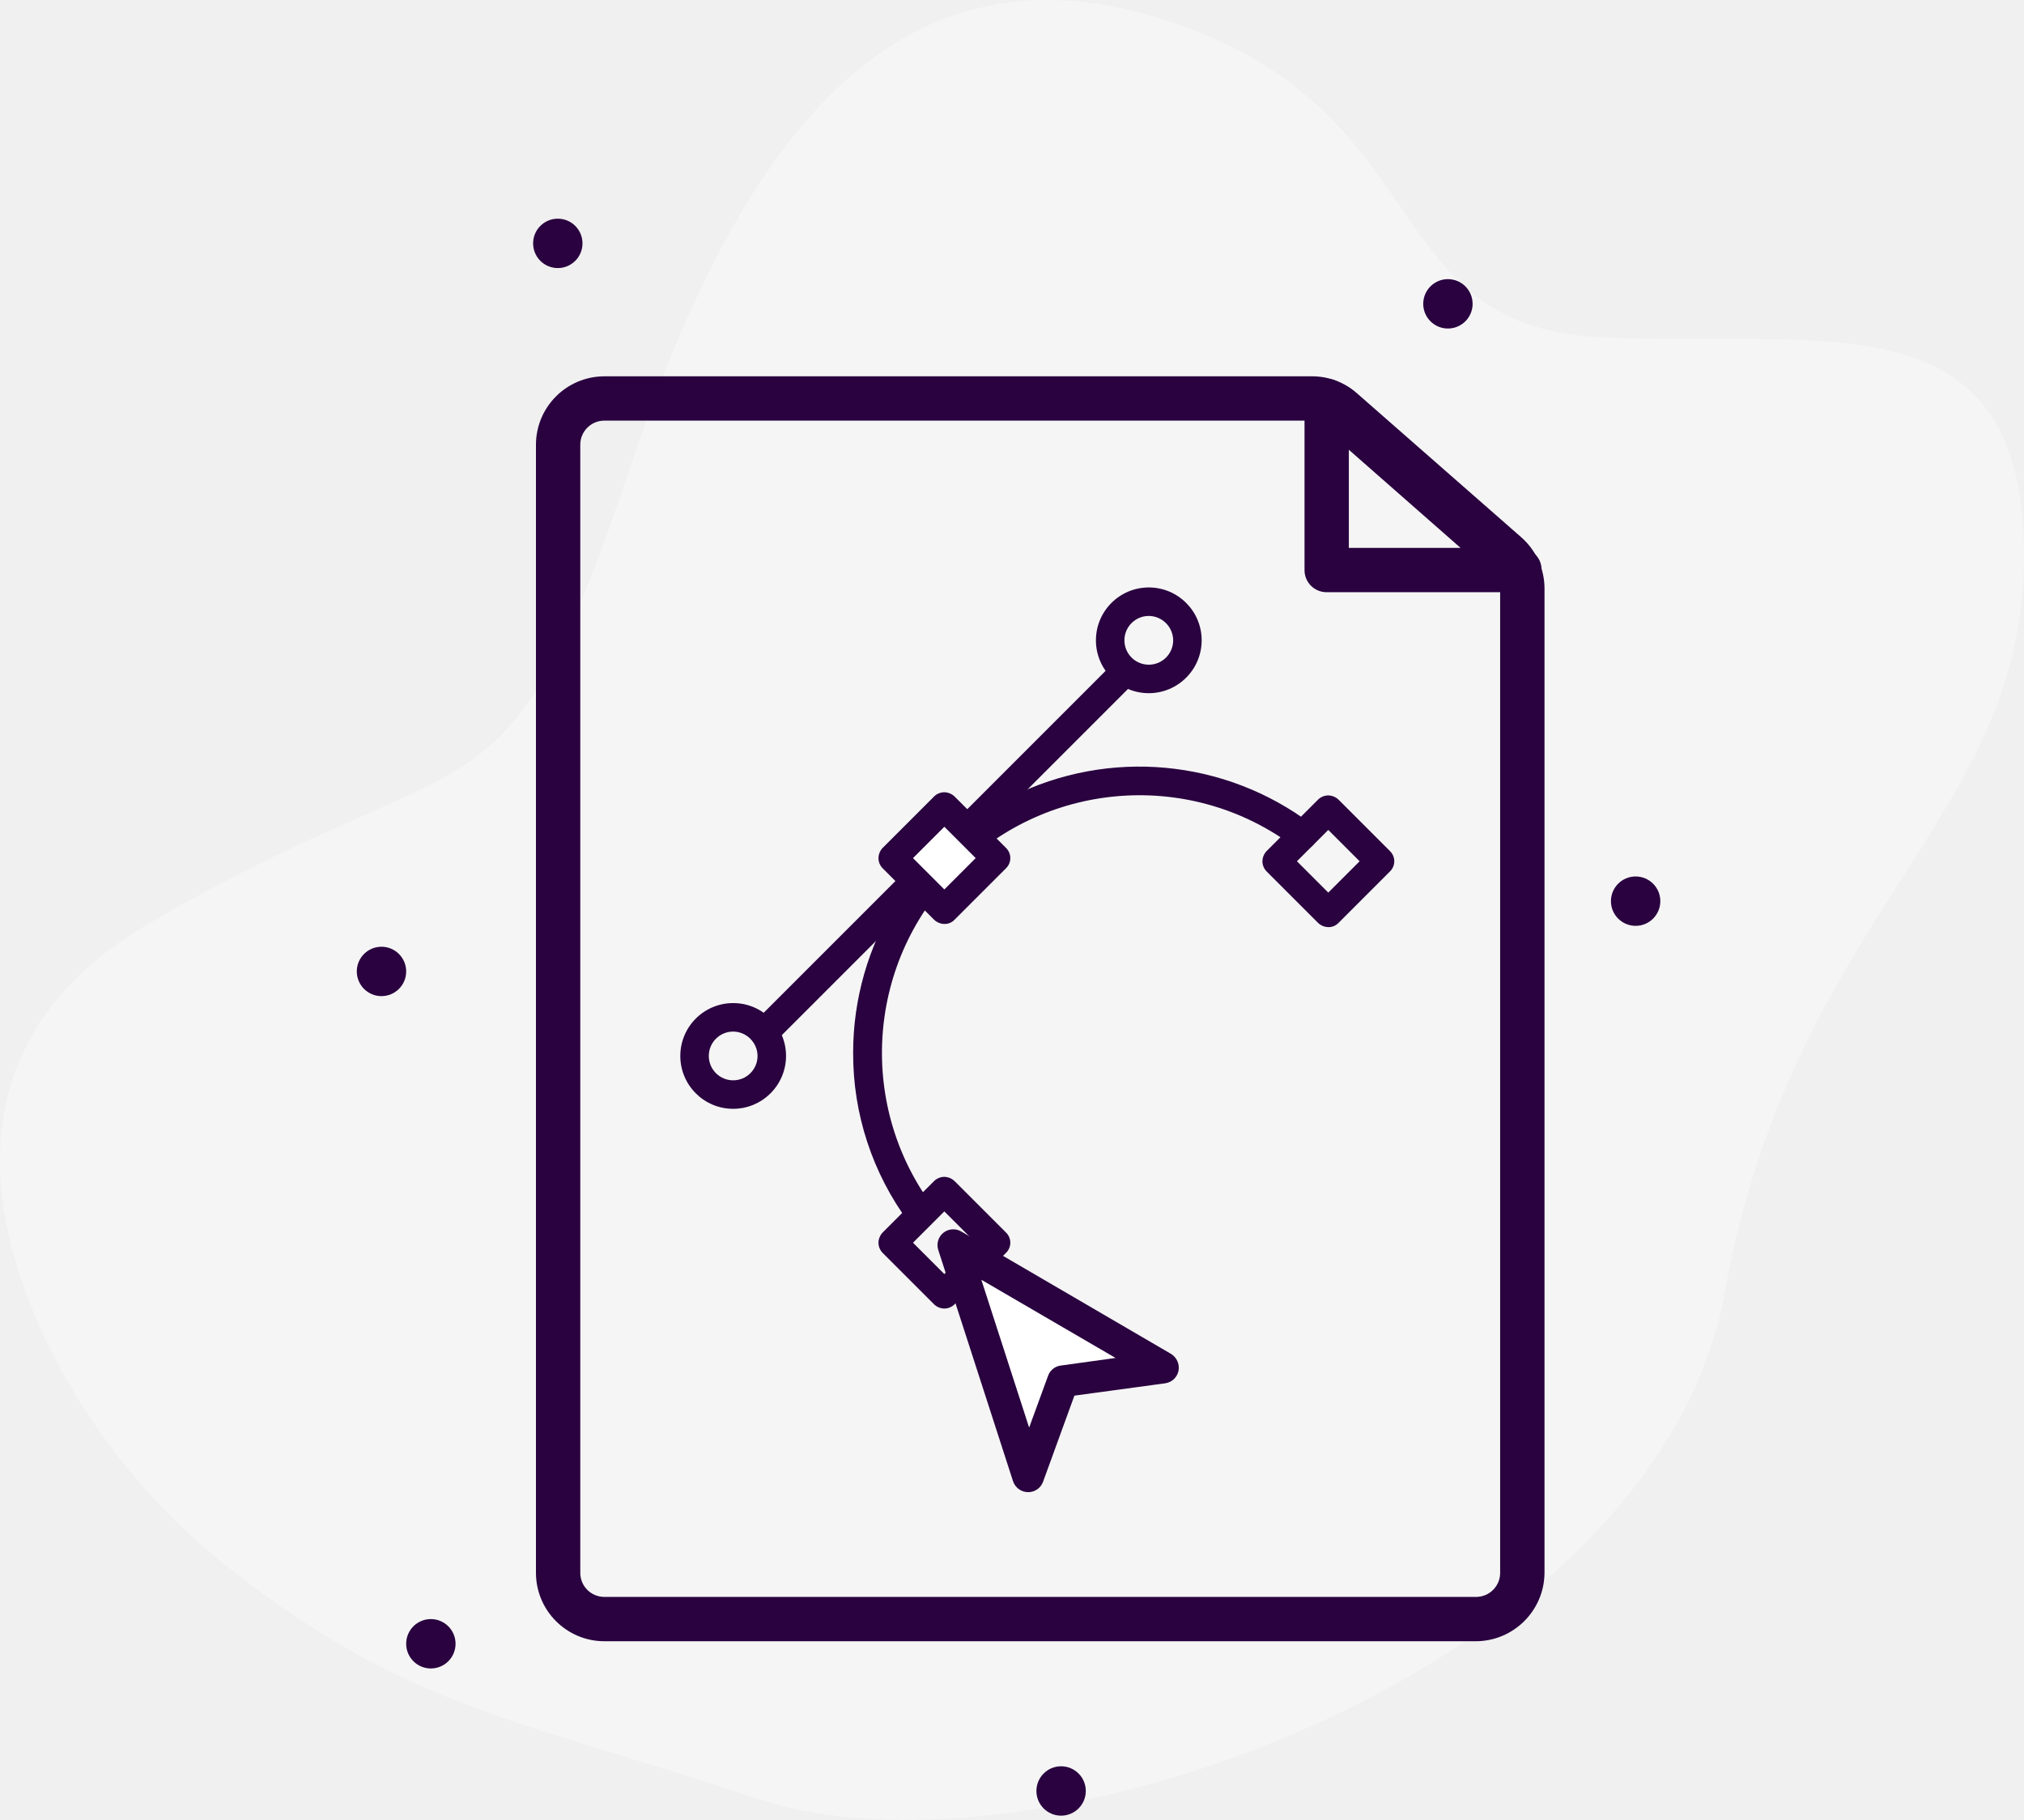
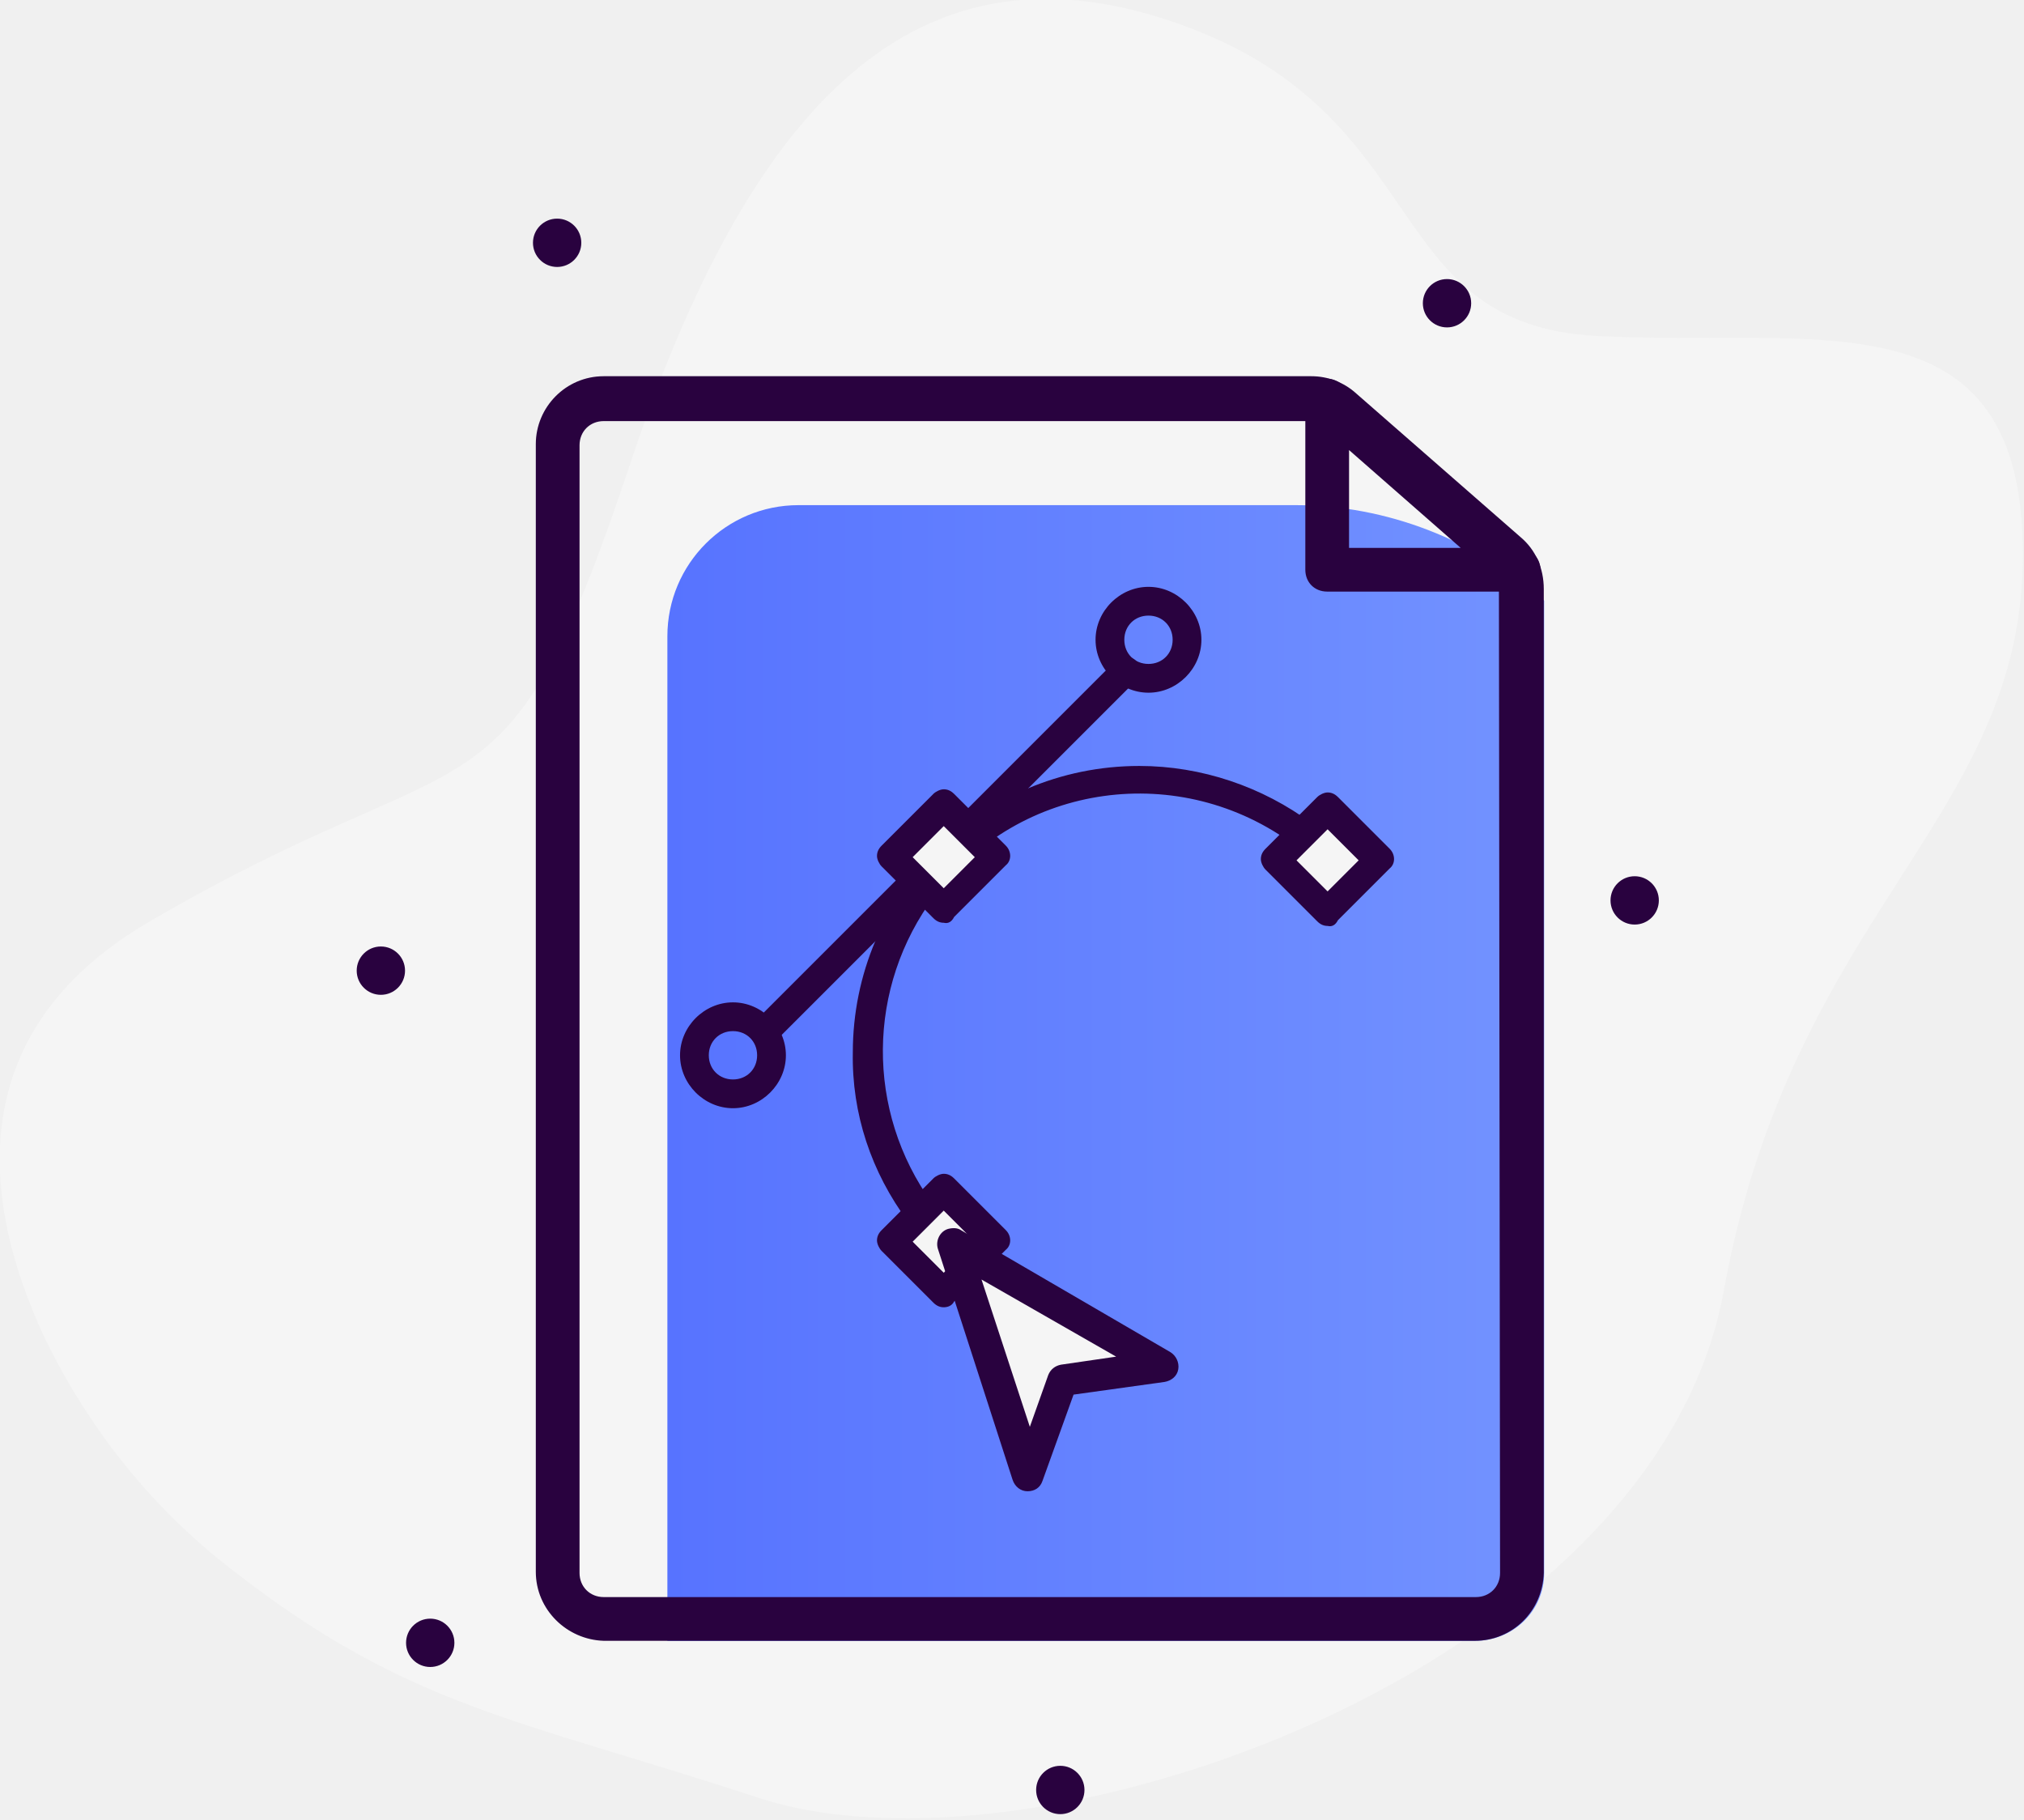
- <svg xmlns="http://www.w3.org/2000/svg" width="175.853" height="158.115" viewBox="0 0 175.853 158.115">
-   <g id="Group_9651" data-name="Group 9651" transform="translate(-1148 -2979)">
-     <g id="Layer_2" data-name="Layer 2" transform="translate(1148.003 2979.002)">
-       <g id="Layer_1" data-name="Layer 1">
-         <path id="Path_8668" data-name="Path 8668" d="M20.42,136.64A56.21,56.21,0,0,1,3.85,116.17c-5.13-11-7.64-26.1,9-35.88,29-17,31-7,42-40s26-46,48-38,17,26,36,27,37-4,37,19-20,31-26,64-60,52-84,44C45.11,149.37,35.58,148.44,20.42,136.64Z" fill="#f5f5f5" />
+ <svg xmlns="http://www.w3.org/2000/svg" version="1.1" id="Layer_1" x="0px" y="0px" viewBox="0 0 175.9 158.1" style="enable-background:new 0 0 175.9 158.1;" xml:space="preserve">
+   <style type="text/css">
+ 	.st0{fill:#F5F5F5;}
+ 	.st1{fill:#29023F;}
+ 	.st2{fill:url(#SVGID_1_);}
+ </style>
+   <g>
+     <g transform="translate(1148.003 2979.002)">
+       <g>
+         <path id="Path_8668" class="st0" d="M-1127.6-2842.4c-7.1-5.4-12.7-12.4-16.6-20.5c-5.1-11-7.6-26.1,9-35.9c29-17,31-7,42-40     s26-46,48-38s17,26,36,27s37-4,37,19s-20,31-26,64s-60,52-84,44C-1102.9-2829.6-1112.4-2830.6-1127.6-2842.4z" />
      </g>
    </g>
-     <g id="Scalable_2" transform="translate(1134.8 2994.7)">
-       <g id="Group_9564" data-name="Group 9564" transform="translate(136.856 8.553)">
-         <circle id="Ellipse_1102" data-name="Ellipse 1102" cx="2.145" cy="2.145" r="2.145" transform="translate(0 0)" fill="#29023f" />
-       </g>
-       <g id="Group_9565" data-name="Group 9565" transform="translate(59.519 3.3)">
-         <circle id="Ellipse_1103" data-name="Ellipse 1103" cx="2.145" cy="2.145" r="2.145" fill="#29023f" />
-       </g>
-       <g id="Group_9566" data-name="Group 9566" transform="translate(48.49 124.971)">
-         <circle id="Ellipse_1104" data-name="Ellipse 1104" cx="2.145" cy="2.145" r="2.145" transform="translate(0)" fill="#29023f" />
-       </g>
-       <g id="Group_9567" data-name="Group 9567" transform="translate(103.248 137.76)">
-         <circle id="Ellipse_1105" data-name="Ellipse 1105" cx="2.145" cy="2.145" r="2.145" fill="#29023f" />
-       </g>
-       <g id="Group_9568" data-name="Group 9568" transform="translate(44.2 66.556)">
-         <circle id="Ellipse_1106" data-name="Ellipse 1106" cx="2.145" cy="2.145" r="2.145" transform="translate(0)" fill="#29023f" />
-       </g>
-       <g id="Group_9569" data-name="Group 9569" transform="translate(153.165 60.45)">
-         <circle id="Ellipse_1107" data-name="Ellipse 1107" cx="2.145" cy="2.145" r="2.145" fill="#29023f" />
-       </g>
-       <g id="Group_9570" data-name="Group 9570" transform="translate(59.766 16.996)">
-         <path id="Path_8652" data-name="Path 8652" d="M182.455,163H106.741a5.951,5.951,0,0,1-5.941-5.941V59.041a5.951,5.951,0,0,1,5.941-5.941h61.5a5.86,5.86,0,0,1,3.905,1.485l14.246,12.486a5.929,5.929,0,0,1,2.035,4.483v85.533A5.987,5.987,0,0,1,182.455,163ZM106.741,56.95a2.089,2.089,0,0,0-2.09,2.09v98.019a2.089,2.089,0,0,0,2.09,2.09h75.742a2.089,2.089,0,0,0,2.09-2.09V71.527a2.012,2.012,0,0,0-.715-1.568L169.584,57.473a2.14,2.14,0,0,0-1.375-.523Z" transform="translate(-100.8 -53.1)" fill="#29023f" />
-       </g>
-       <g id="Group_9571" data-name="Group 9571" transform="translate(126.542 17.213)">
-         <path id="Path_8653" data-name="Path 8653" d="M362.274,72.429H345.525A1.913,1.913,0,0,1,343.6,70.5V55.818a1.924,1.924,0,0,1,3.19-1.458l16.749,14.686a1.873,1.873,0,0,1,.523,2.118A1.893,1.893,0,0,1,362.274,72.429Zm-14.824-3.85h9.708l-9.708-8.526Z" transform="translate(-343.6 -53.89)" fill="#29023f" />
-       </g>
-       <g id="Group_9587" data-name="Group 9587" transform="translate(72.308 35.34)">
-         <g id="Group_9573" data-name="Group 9573" transform="translate(15.016 15.566)">
-           <g id="Group_9572" data-name="Group 9572">
-             <path id="Path_8654" data-name="Path 8654" d="M206.831,216.5a1.212,1.212,0,0,1-.99-.5A24.592,24.592,0,0,1,201,201.262a24.862,24.862,0,0,1,39.824-19.857,1.238,1.238,0,0,1-1.485,1.98,22.379,22.379,0,0,0-31.49,31.133,1.237,1.237,0,0,1-.275,1.733A1.331,1.331,0,0,1,206.831,216.5Z" transform="translate(-201 -176.4)" fill="#29023f" />
-           </g>
-         </g>
-         <g id="Group_9575" data-name="Group 9575" transform="translate(50.577 18.069)">
-           <g id="Group_9574" data-name="Group 9574">
-             <path id="Path_8655" data-name="Path 8655" d="M336.021,196.941a1.324,1.324,0,0,1-.88-.358l-4.483-4.483a1.272,1.272,0,0,1-.358-.88,1.325,1.325,0,0,1,.358-.88l4.483-4.483a1.272,1.272,0,0,1,.88-.358h0a1.325,1.325,0,0,1,.88.358l4.483,4.483a1.229,1.229,0,0,1,0,1.76l-4.483,4.483A1.162,1.162,0,0,1,336.021,196.941Zm-2.723-5.721,2.723,2.723,2.723-2.723-2.723-2.723Z" transform="translate(-330.3 -185.5)" fill="#29023f" />
-           </g>
-         </g>
-         <g id="Group_9577" data-name="Group 9577" transform="translate(17.217 51.21)">
-           <g id="Group_9576" data-name="Group 9576">
-             <path id="Path_8656" data-name="Path 8656" d="M214.721,317.441a1.325,1.325,0,0,1-.88-.358l-4.483-4.483a1.272,1.272,0,0,1-.358-.88,1.325,1.325,0,0,1,.358-.88l4.483-4.483a1.272,1.272,0,0,1,.88-.358,1.324,1.324,0,0,1,.88.358l4.483,4.483a1.229,1.229,0,0,1,0,1.76l-4.483,4.483A1.272,1.272,0,0,1,214.721,317.441ZM212,311.721l2.723,2.723,2.723-2.723L214.721,309Z" transform="translate(-209 -306)" fill="#29023f" />
-           </g>
-         </g>
-         <g id="Group_9579" data-name="Group 9579" transform="translate(6.037 6.037)">
-           <g id="Group_9578" data-name="Group 9578">
-             <path id="Path_8657" data-name="Path 8657" d="M169.6,175.619a1.2,1.2,0,0,1-.88-.358,1.229,1.229,0,0,1,0-1.76l31.38-31.38a1.245,1.245,0,0,1,1.76,1.76l-31.38,31.38A1.325,1.325,0,0,1,169.6,175.619Z" transform="translate(-168.35 -141.75)" fill="#29023f" />
-           </g>
-         </g>
-         <g id="Group_9581" data-name="Group 9581" transform="translate(36.111)">
-           <g id="Group_9580" data-name="Group 9580">
-             <path id="Path_8658" data-name="Path 8658" d="M282.293,128.986a4.593,4.593,0,1,1,4.593-4.593A4.6,4.6,0,0,1,282.293,128.986Zm0-6.711a2.118,2.118,0,1,0,2.118,2.118A2.136,2.136,0,0,0,282.293,122.275Z" transform="translate(-277.7 -119.8)" fill="#29023f" />
-           </g>
-         </g>
-         <g id="Group_9583" data-name="Group 9583" transform="translate(0 36.111)">
-           <g id="Group_9582" data-name="Group 9582">
-             <path id="Path_8659" data-name="Path 8659" d="M150.993,260.286a4.593,4.593,0,1,1,4.593-4.593A4.6,4.6,0,0,1,150.993,260.286Zm0-6.711a2.118,2.118,0,1,0,2.118,2.118A2.136,2.136,0,0,0,150.993,253.575Z" transform="translate(-146.4 -251.1)" fill="#29023f" />
-           </g>
-         </g>
-         <g id="Group_9584" data-name="Group 9584" transform="translate(18.702 19.692)">
-           <path id="Path_8660" data-name="Path 8660" d="M222.678,195.745l-4.043,3.8-4.235-4.318,4.153-3.823Z" transform="translate(-214.4 -191.4)" fill="#fff" />
-         </g>
-         <g id="Group_9586" data-name="Group 9586" transform="translate(17.217 17.794)">
-           <g id="Group_9585" data-name="Group 9585">
-             <path id="Path_8661" data-name="Path 8661" d="M214.721,195.941a1.325,1.325,0,0,1-.88-.358l-4.483-4.483a1.272,1.272,0,0,1-.358-.88,1.325,1.325,0,0,1,.358-.88l4.483-4.483a1.272,1.272,0,0,1,.88-.358h0a1.325,1.325,0,0,1,.88.358l4.483,4.483a1.229,1.229,0,0,1,0,1.76l-4.483,4.483A1.162,1.162,0,0,1,214.721,195.941ZM212,190.221l2.723,2.723,2.723-2.723-2.723-2.723Z" transform="translate(-209 -184.5)" fill="#29023f" />
-           </g>
-         </g>
-       </g>
-       <g id="Group_9588" data-name="Group 9588" transform="translate(94.659 91.112)">
-         <path id="Path_8662" data-name="Path 8662" d="M239.263,347.677l3.025-8.278,8.718-1.183L232.8,327.6Z" transform="translate(-231.39 -326.221)" fill="#fff" />
-         <path id="Path_8663" data-name="Path 8663" d="M235.545,345.417h0a1.387,1.387,0,0,1-1.32-.963l-6.491-20.077a1.369,1.369,0,0,1,2.008-1.6L247.949,333.4a1.409,1.409,0,0,1,.66,1.458,1.373,1.373,0,0,1-1.155,1.1l-7.893,1.073-2.723,7.481A1.364,1.364,0,0,1,235.545,345.417Zm-4.07-18.454,4.153,12.844,1.65-4.51a1.351,1.351,0,0,1,1.1-.88l4.758-.66Z" transform="translate(-227.672 -322.586)" fill="#29023f" />
+     <g id="Group_9564" transform="translate(136.856 8.553)">
+       <circle id="Ellipse_1102" class="st1" cx="-11.1" cy="17.8" r="2.1" />
+     </g>
+     <g id="Group_9565" transform="translate(59.519 3.3)">
+       <circle id="Ellipse_1103" class="st1" cx="-11.1" cy="17.8" r="2.1" />
+     </g>
+     <g id="Group_9566" transform="translate(48.49 124.971)">
+       <circle id="Ellipse_1104" class="st1" cx="-11.1" cy="17.8" r="2.1" />
+     </g>
+     <g id="Group_9567" transform="translate(103.248 137.76)">
+       <circle id="Ellipse_1105" class="st1" cx="-11.1" cy="17.8" r="2.1" />
+     </g>
+     <g id="Group_9568" transform="translate(44.2 66.556)">
+       <circle id="Ellipse_1106" class="st1" cx="-11.1" cy="17.8" r="2.1" />
+     </g>
+     <g id="Group_9569" transform="translate(153.165 60.45)">
+       <circle id="Ellipse_1107" class="st1" cx="-11.1" cy="17.8" r="2.1" />
+     </g>
+     <linearGradient id="SVGID_1_" gradientUnits="userSpaceOnUse" x1="58" y1="93.25" x2="134.2" y2="93.25">
+       <stop offset="0" style="stop-color:#5773FF" />
+       <stop offset="1" style="stop-color:#7393FF" />
+     </linearGradient>
+     <path class="st2" d="M134.2,52.2v84.5c0,3.3-2.7,5.9-6,5.9H58V55.3c0-6.3,5.1-11.4,11.4-11.4h43.2   C120.5,43.9,128.2,46.9,134.2,52.2L134.2,52.2z" />
+     <g id="Group_9570" transform="translate(59.766 16.996)">
+       <path id="Path_8652" class="st1" d="M72.4,29.7L58.1,17.2c-1.1-1-2.5-1.5-3.9-1.5H-7.3c-3.3,0-5.9,2.7-5.9,5.9v98    c0,3.3,2.7,5.9,5.9,6h75.7c3.3,0,5.9-2.6,6-5.9V34.2C74.4,32.4,73.7,30.8,72.4,29.7z M70.6,119.7L70.6,119.7    c0,1.2-0.9,2.1-2.1,2.1H-7.3c-1.2,0-2.1-0.9-2.1-2.1v-98c0-1.2,0.9-2.1,2.1-2.1h61.5c0.5,0,1,0.2,1.4,0.5l7.8,6.9l6.4,5.6    c0.5,0.4,0.7,1,0.7,1.6L70.6,119.7L70.6,119.7z" />
+     </g>
+     <g id="Group_9571" transform="translate(126.542 17.213)">
+       <path id="Path_8653" class="st1" d="M5.5,34.2h-16.7c-1.1,0-1.9-0.8-1.9-1.9l0,0V17.6c0-1.1,0.9-1.9,1.9-1.9    c0.5,0,0.9,0.2,1.3,0.5L6.7,30.9c0.6,0.5,0.8,1.4,0.5,2.1C7,33.7,6.3,34.2,5.5,34.2z M-9.3,30.4h9.7l-9.7-8.5V30.4z" />
+     </g>
+     <g id="Group_9573" transform="translate(15.016 15.566)">
+       <g id="Group_9572">
+         <path id="Path_8654" class="st1" d="M64.9,91.1c-0.4,0-0.8-0.2-1-0.5c-3.2-4.3-4.9-9.4-4.8-14.7C59.1,62.2,70.2,51,84,51     c5.4,0,10.7,1.8,15,5c0.5,0.4,0.6,1.2,0.2,1.7s-1.1,0.6-1.7,0.2c-9.9-7.4-23.9-5.5-31.3,4.4C60.3,70.2,60.2,81,66,89     c0.4,0.6,0.3,1.3-0.3,1.7l0,0C65.5,91,65.2,91.1,64.9,91.1z" />
      </g>
    </g>
+     <g id="Group_9584_1_" transform="translate(18.702 19.692)">
+       <path id="Path_8660_1_" class="st0" d="M67.5,88.4l-4,3.8l-4.2-4.3l4.2-3.8L67.5,88.4z" />
+     </g>
+     <g id="Group_9584_2_" transform="translate(18.702 19.692)">
+       <path id="Path_8660_2_" class="st0" d="M100.8,55.3l-4,3.8l-4.2-4.3l4.2-3.8L100.8,55.3z" />
+     </g>
+     <g id="Group_9575" transform="translate(50.577 18.069)">
+       <g id="Group_9574">
+         <path id="Path_8655" class="st1" d="M64.8,62.4c-0.3,0-0.6-0.1-0.9-0.4l-4.5-4.5c-0.2-0.2-0.4-0.6-0.4-0.9s0.1-0.6,0.4-0.9     l4.5-4.5c0.2-0.2,0.6-0.4,0.9-0.4l0,0c0.3,0,0.6,0.1,0.9,0.4l4.5,4.5c0.5,0.5,0.5,1.3,0,1.7l0,0l-4.5,4.5     C65.5,62.3,65.2,62.5,64.8,62.4z M62.1,56.7l2.7,2.7l2.7-2.7L64.8,54L62.1,56.7z" />
+       </g>
+     </g>
+     <g id="Group_9577" transform="translate(17.217 51.21)">
+       <g id="Group_9576">
+         <path id="Path_8656" class="st1" d="M64.8,62.4c-0.3,0-0.6-0.1-0.9-0.4l-4.5-4.5c-0.2-0.2-0.4-0.6-0.4-0.9s0.1-0.6,0.4-0.9     l4.5-4.5c0.2-0.2,0.6-0.4,0.9-0.4s0.6,0.1,0.9,0.4l4.5,4.5c0.5,0.5,0.5,1.3,0,1.7l0,0l-4.5,4.5C65.5,62.3,65.1,62.4,64.8,62.4z      M62.1,56.7l2.7,2.7l2.7-2.7L64.8,54L62.1,56.7z" />
+       </g>
+     </g>
+     <g id="Group_9579" transform="translate(6.037 6.037)">
+       <g id="Group_9578">
+         <path id="Path_8657" class="st1" d="M60.4,84.9c-0.3,0-0.6-0.1-0.9-0.4c-0.5-0.5-0.5-1.3,0-1.7l0,0l31.4-31.4     c0.5-0.5,1.3-0.5,1.8,0s0.5,1.2,0,1.7L61.3,84.5C61,84.7,60.7,84.9,60.4,84.9z" />
+       </g>
+     </g>
+     <g id="Group_9581" transform="translate(36.111)">
+       <g id="Group_9580">
+         <path id="Path_8658" class="st1" d="M63.7,60.2c-2.5,0-4.6-2.1-4.6-4.6s2.1-4.6,4.6-4.6s4.6,2.1,4.6,4.6l0,0     C68.3,58.1,66.2,60.2,63.7,60.2z M63.7,53.5c-1.2,0-2.1,0.9-2.1,2.1c0,1.2,0.9,2.1,2.1,2.1c1.2,0,2.1-0.9,2.1-2.1     C65.8,54.4,64.9,53.5,63.7,53.5z" />
+       </g>
+     </g>
+     <g id="Group_9583" transform="translate(0 36.111)">
+       <g id="Group_9582">
+         <path id="Path_8659" class="st1" d="M63.7,60.2c-2.5,0-4.6-2.1-4.6-4.6s2.1-4.6,4.6-4.6s4.6,2.1,4.6,4.6S66.2,60.2,63.7,60.2z      M63.7,53.5c-1.2,0-2.1,0.9-2.1,2.1s0.9,2.1,2.1,2.1c1.2,0,2.1-0.9,2.1-2.1l0,0C65.8,54.4,64.9,53.5,63.7,53.5L63.7,53.5z" />
+       </g>
+     </g>
+     <g id="Group_9584" transform="translate(18.702 19.692)">
+       <path id="Path_8660" class="st0" d="M67.4,55.3l-4,3.8l-4.2-4.3l4.2-3.8L67.4,55.3z" />
+     </g>
+     <polygon class="st0" points="83.2,109 100.8,118.6 92.8,120.1 89,128.1  " />
+     <g id="Group_9586" transform="translate(17.217 17.794)">
+       <g id="Group_9585">
+         <path id="Path_8661" class="st1" d="M64.8,62.4c-0.3,0-0.6-0.1-0.9-0.4l-4.5-4.5c-0.2-0.2-0.4-0.6-0.4-0.9s0.1-0.6,0.4-0.9     l4.5-4.5c0.2-0.2,0.6-0.4,0.9-0.4l0,0c0.3,0,0.6,0.1,0.9,0.4l4.5,4.5c0.5,0.5,0.5,1.3,0,1.7l0,0l-4.5,4.5     C65.5,62.3,65.2,62.5,64.8,62.4z M62.1,56.7l2.7,2.7l2.7-2.7L64.8,54L62.1,56.7z" />
+       </g>
+     </g>
+     <path id="Path_8663" class="st1" d="M89.3,129.6L89.3,129.6c-0.6,0-1.1-0.4-1.3-1l-6.5-20.1c-0.2-0.7,0.2-1.5,0.9-1.7   c0.4-0.1,0.8-0.1,1.1,0.1l18.2,10.6c0.5,0.3,0.8,0.9,0.7,1.5c-0.1,0.6-0.6,1-1.2,1.1l-7.9,1.1l-2.7,7.5   C90.4,129.3,89.9,129.6,89.3,129.6z M85.3,111.2l4.2,12.8l1.6-4.5c0.2-0.5,0.6-0.8,1.1-0.9l4.8-0.7L85.3,111.2z" />
  </g>
</svg>
